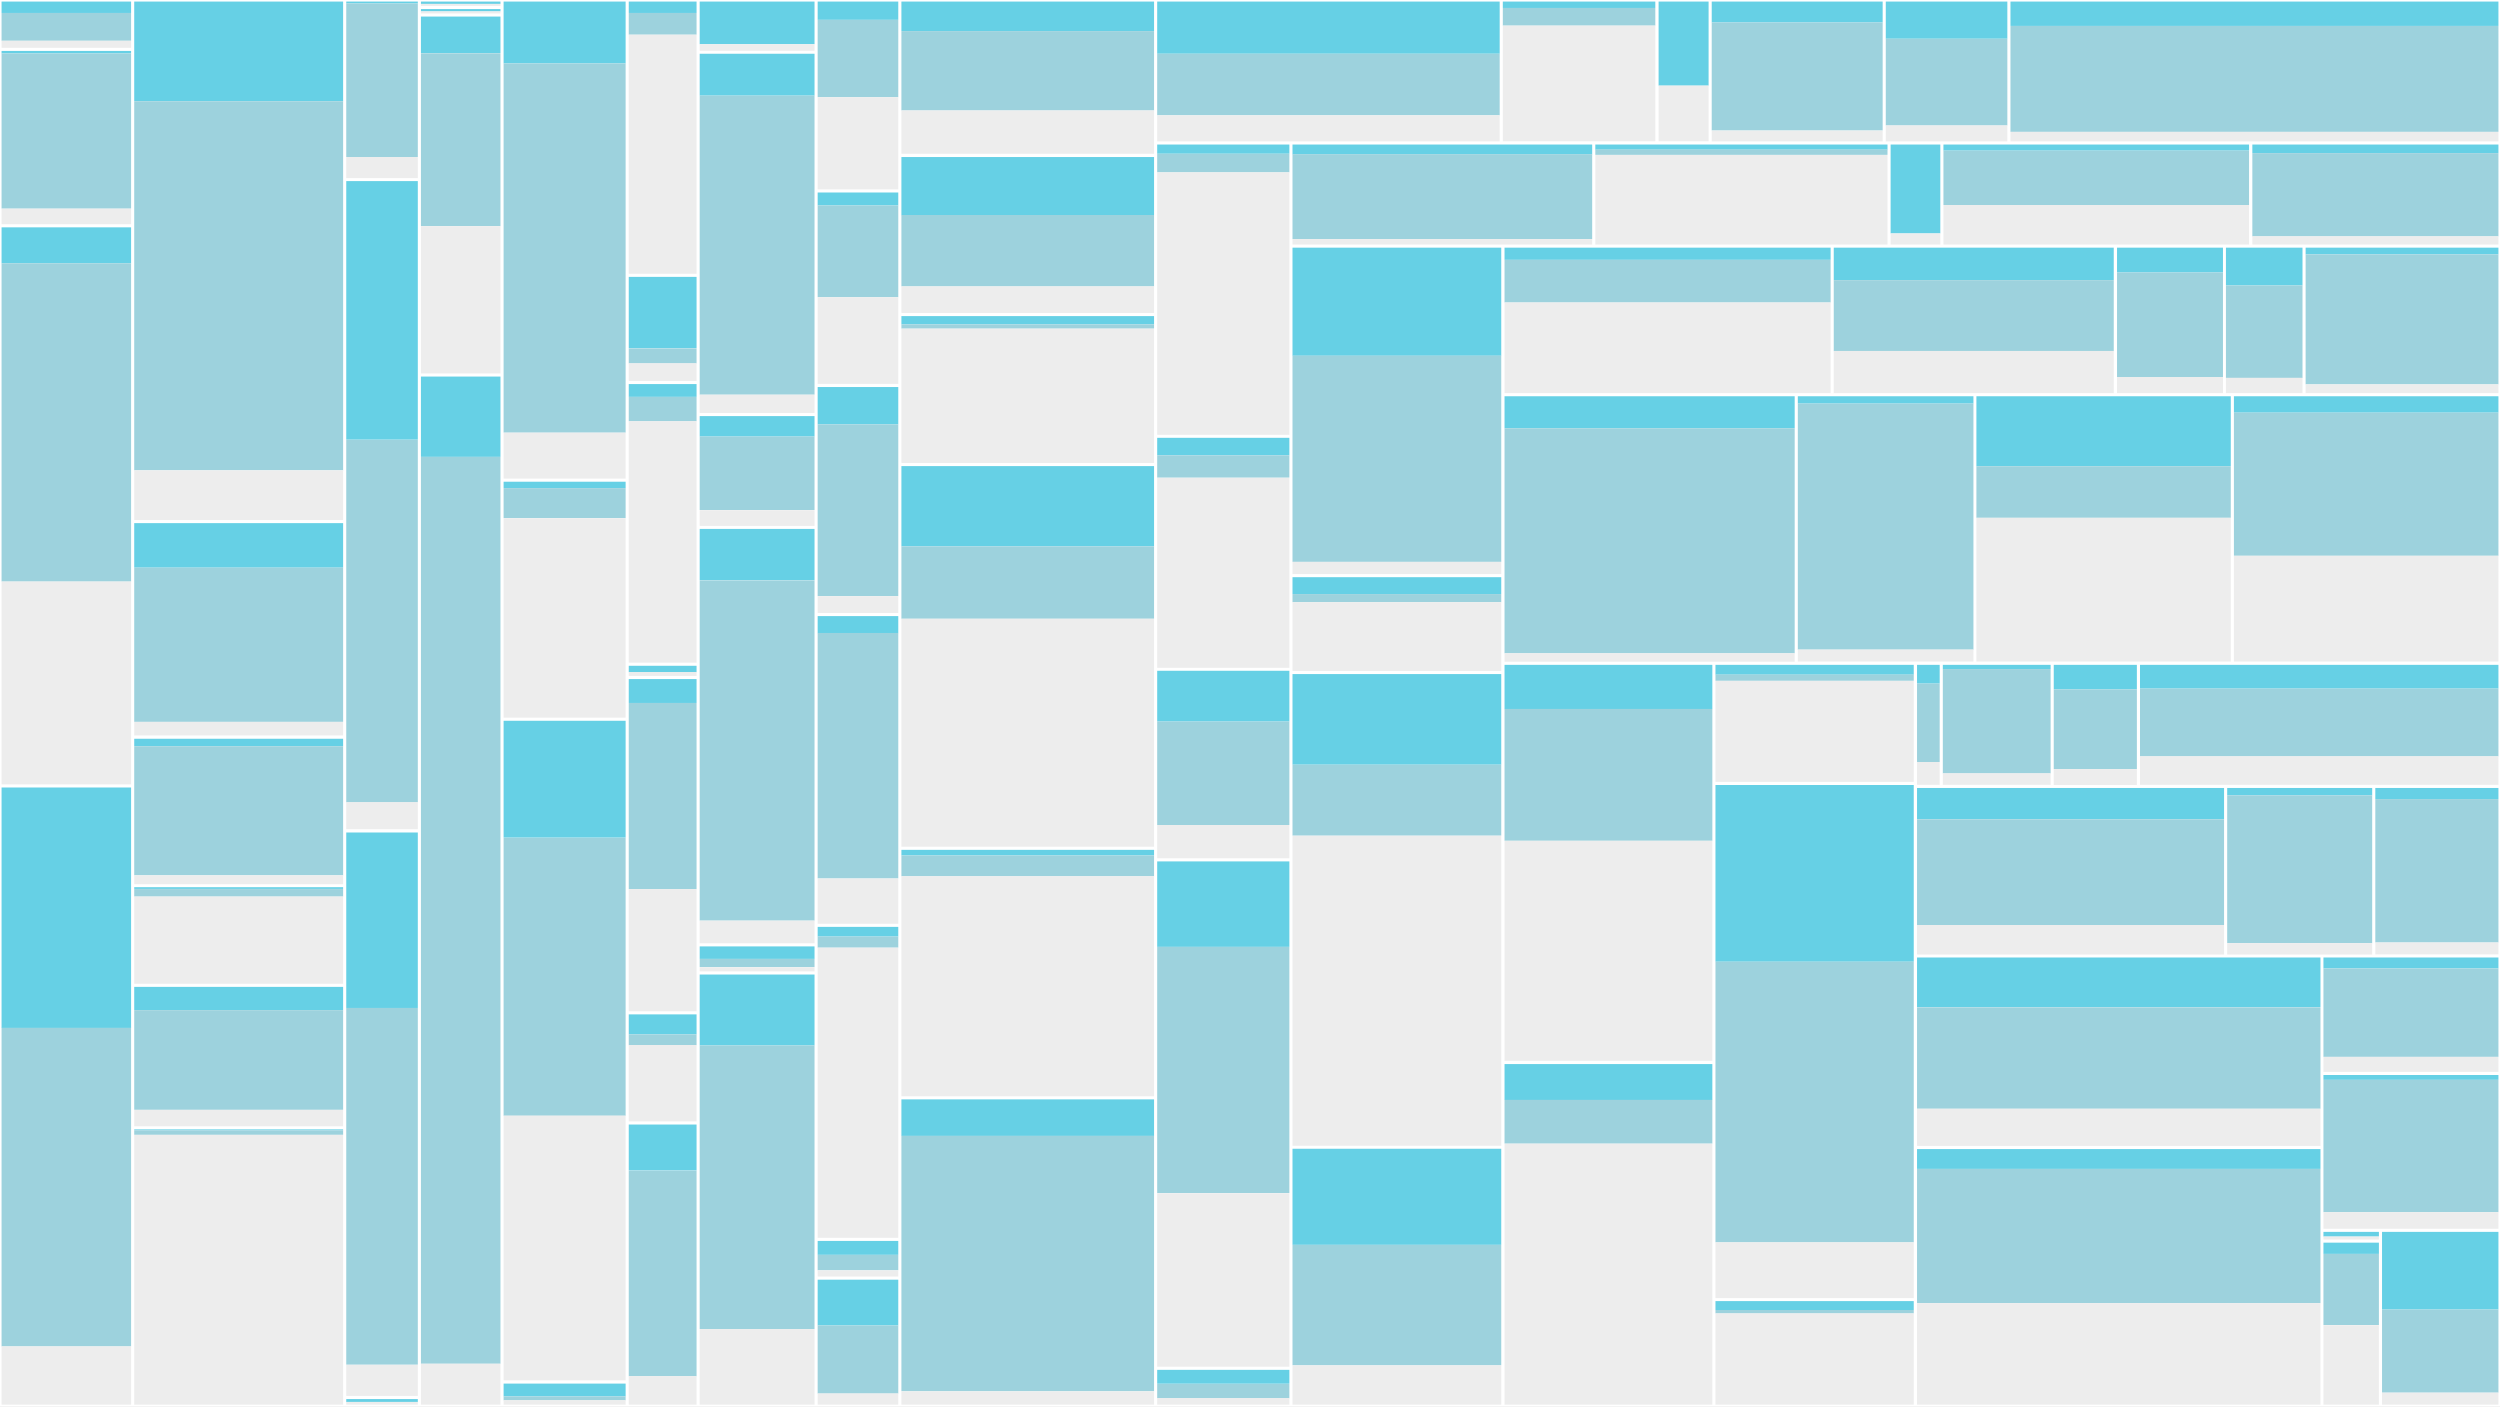
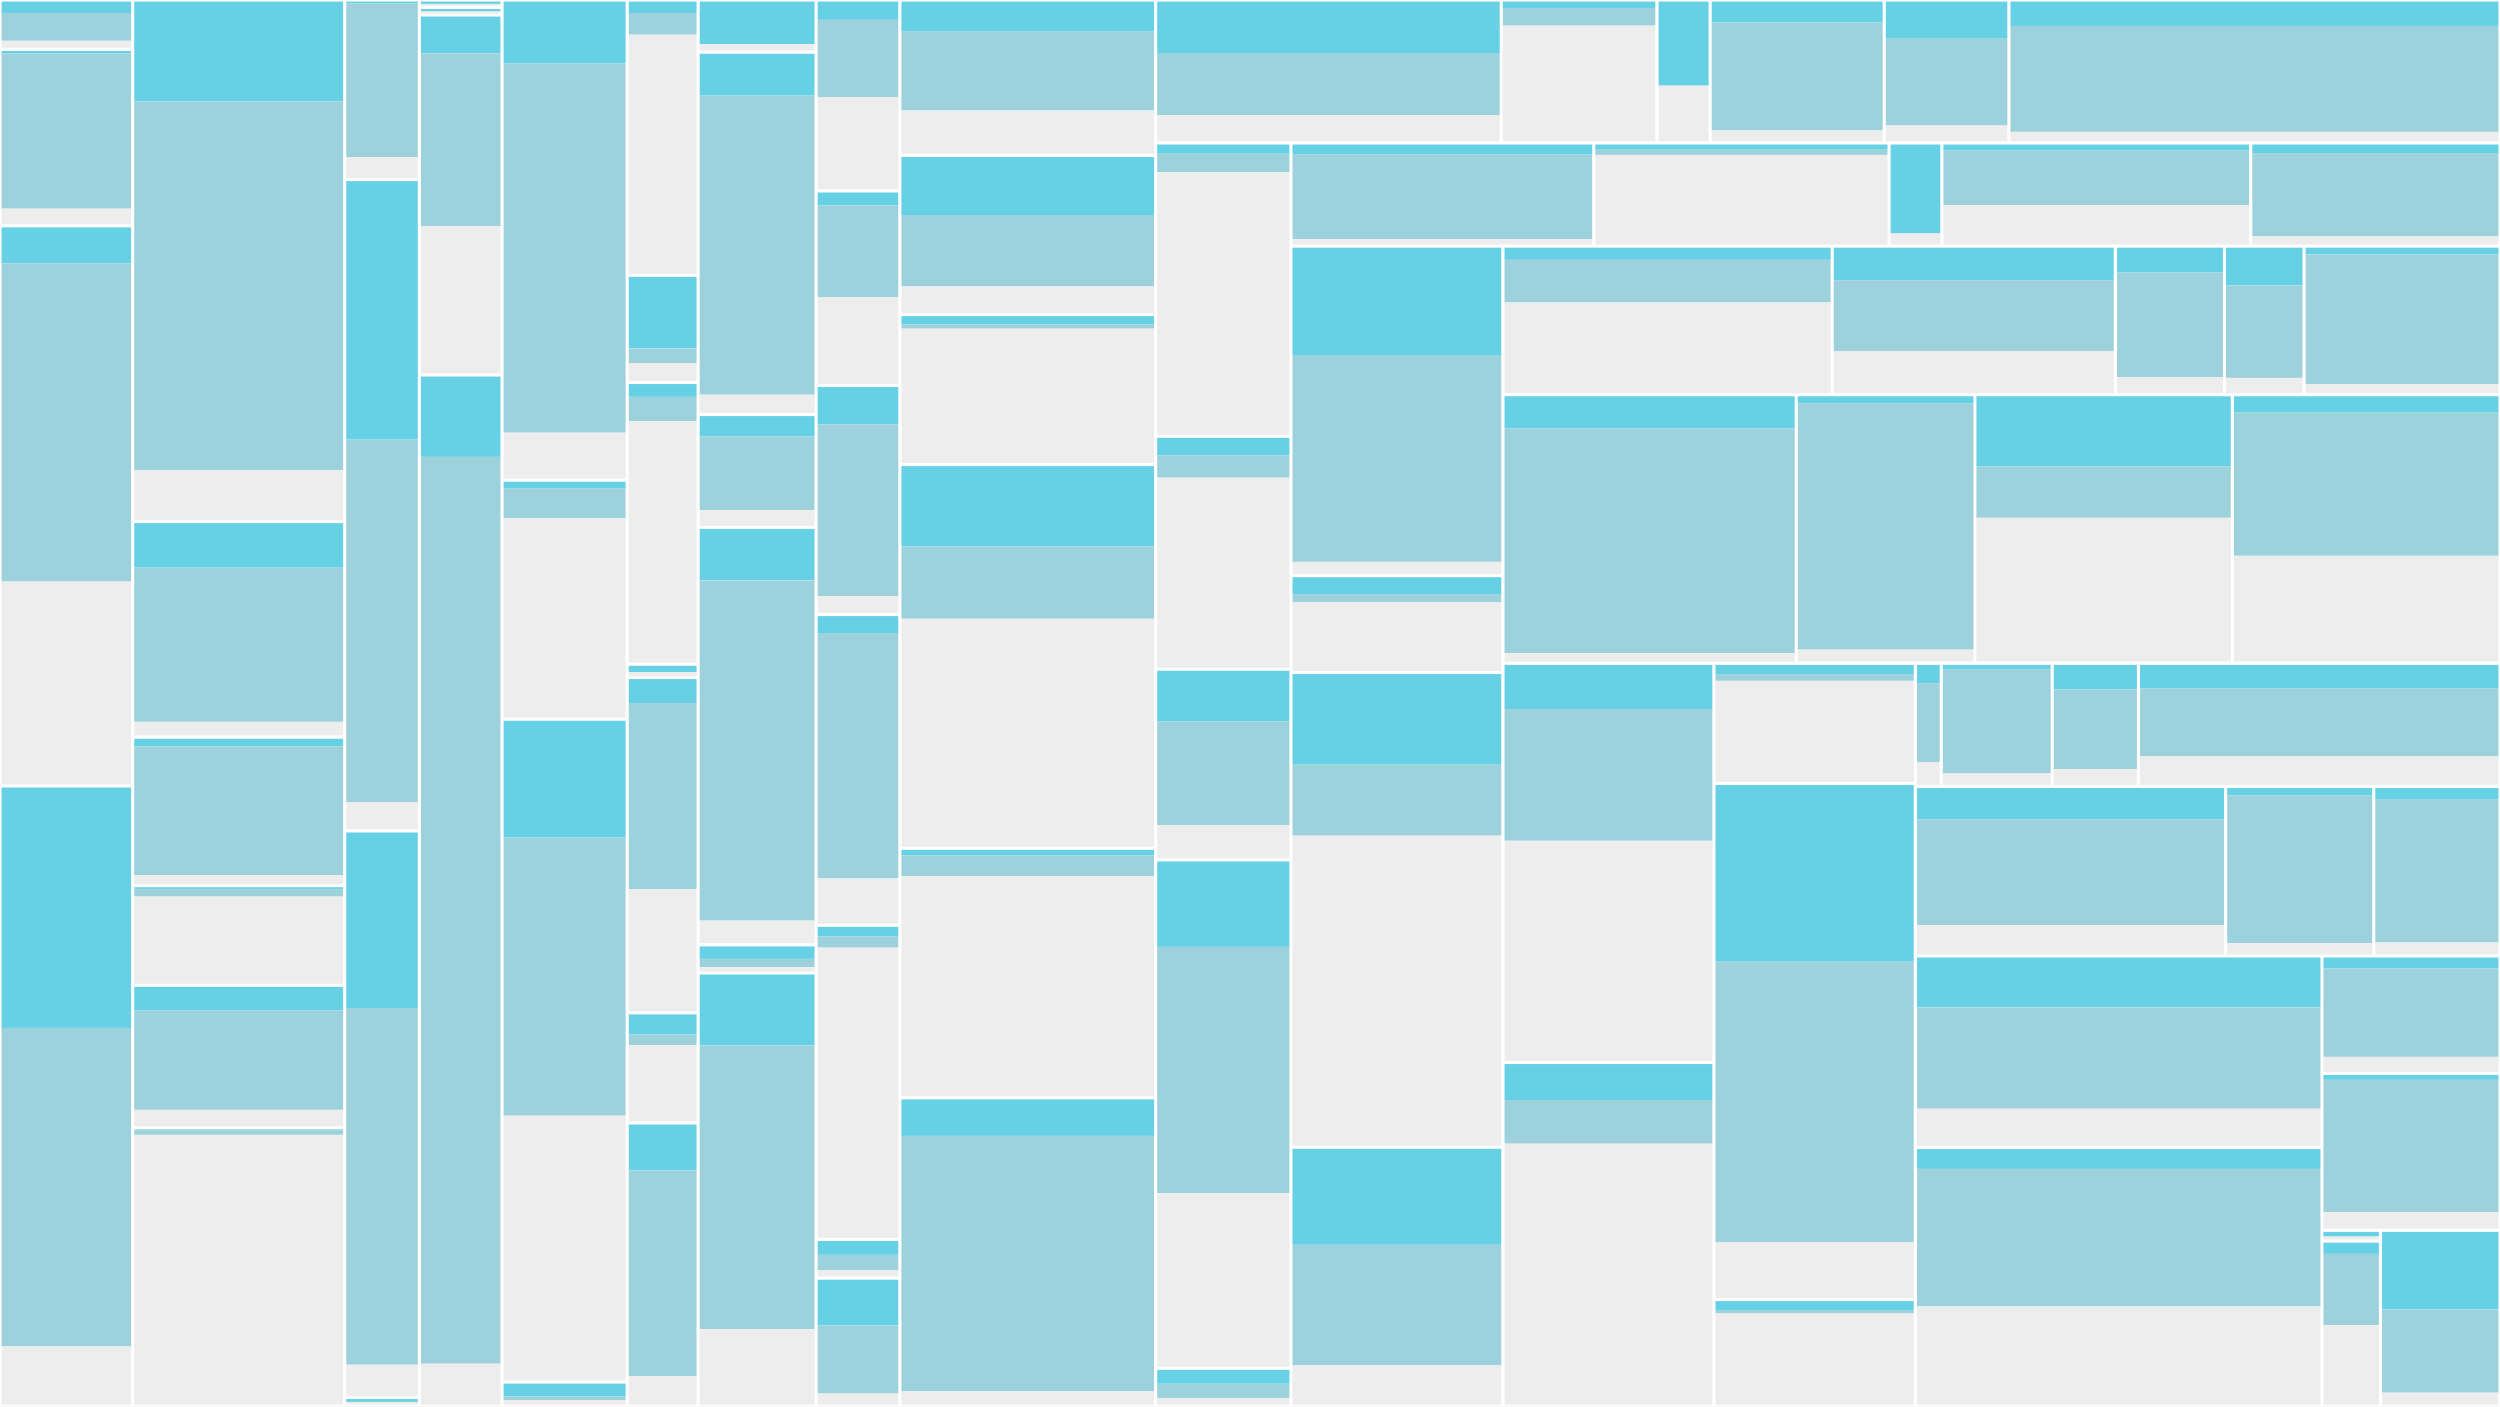
<svg xmlns="http://www.w3.org/2000/svg" viewBox="0 0 1600 900" width="1600" height="900" role="img" aria-label="Decoded overlay code coverage box tree, cyan band">
  <rect x="0" y="0" width="1600" height="900" fill="#ffffff" />
  <rect x="1" y="1" width="82.9" height="7.3" style="fill:hsl(190, 71%, 65%);fill:oklch(0.645 0.128 200)" />
  <rect x="1" y="8.3" width="82.9" height="17.8" style="fill:hsl(190, 48%, 74%);fill:oklch(0.740 0.085 200)" />
  <rect x="1" y="26.1" width="82.9" height="4.5" style="fill:hsl(190, 0%, 93%);fill:oklch(0.930 0.000 200)" />
  <rect x="1" y="32.6" width="82.9" height="1.6" style="fill:hsl(190, 71%, 65%);fill:oklch(0.645 0.128 200)" />
  <rect x="1" y="34.2" width="82.9" height="99.3" style="fill:hsl(190, 48%, 74%);fill:oklch(0.740 0.085 200)" />
  <rect x="1" y="133.6" width="82.9" height="9.9" style="fill:hsl(190, 0%, 93%);fill:oklch(0.930 0.000 200)" />
  <rect x="1" y="145.5" width="82.9" height="23" style="fill:hsl(190, 71%, 65%);fill:oklch(0.645 0.128 200)" />
  <rect x="1" y="168.5" width="82.9" height="203.7" style="fill:hsl(190, 48%, 74%);fill:oklch(0.740 0.085 200)" />
  <rect x="1" y="372.2" width="82.9" height="129.8" style="fill:hsl(190, 0%, 93%);fill:oklch(0.930 0.000 200)" />
  <rect x="1" y="504" width="82.9" height="153.9" style="fill:hsl(190, 71%, 65%);fill:oklch(0.645 0.128 200)" />
  <rect x="1" y="657.8" width="82.9" height="203.9" style="fill:hsl(190, 48%, 74%);fill:oklch(0.740 0.085 200)" />
  <rect x="1" y="861.7" width="82.9" height="37.3" style="fill:hsl(190, 0%, 93%);fill:oklch(0.930 0.000 200)" />
  <rect x="85.9" y="1" width="133.7" height="63.8" style="fill:hsl(190, 71%, 65%);fill:oklch(0.645 0.128 200)" />
  <rect x="85.9" y="64.8" width="133.7" height="236.2" style="fill:hsl(190, 48%, 74%);fill:oklch(0.740 0.085 200)" />
  <rect x="85.9" y="301" width="133.7" height="31.8" style="fill:hsl(190, 0%, 93%);fill:oklch(0.930 0.000 200)" />
  <rect x="85.9" y="334.8" width="133.7" height="28.5" style="fill:hsl(190, 71%, 65%);fill:oklch(0.645 0.128 200)" />
  <rect x="85.9" y="363.3" width="133.7" height="98.7" style="fill:hsl(190, 48%, 74%);fill:oklch(0.740 0.085 200)" />
  <rect x="85.9" y="462" width="133.7" height="8.7" style="fill:hsl(190, 0%, 93%);fill:oklch(0.930 0.000 200)" />
  <rect x="85.9" y="472.8" width="133.7" height="4.8" style="fill:hsl(190, 71%, 65%);fill:oklch(0.645 0.128 200)" />
  <rect x="85.9" y="477.6" width="133.7" height="82.6" style="fill:hsl(190, 48%, 74%);fill:oklch(0.740 0.085 200)" />
  <rect x="85.9" y="560.2" width="133.7" height="5.7" style="fill:hsl(190, 0%, 93%);fill:oklch(0.930 0.000 200)" />
  <rect x="85.9" y="567.8" width="133.7" height="1.1" style="fill:hsl(190, 71%, 65%);fill:oklch(0.645 0.128 200)" />
  <rect x="85.9" y="569" width="133.7" height="4.8" style="fill:hsl(190, 48%, 74%);fill:oklch(0.740 0.085 200)" />
  <rect x="85.9" y="573.8" width="133.7" height="55.8" style="fill:hsl(190, 0%, 93%);fill:oklch(0.930 0.000 200)" />
  <rect x="85.9" y="631.6" width="133.7" height="14.9" style="fill:hsl(190, 71%, 65%);fill:oklch(0.645 0.128 200)" />
  <rect x="85.9" y="646.5" width="133.7" height="63.8" style="fill:hsl(190, 48%, 74%);fill:oklch(0.740 0.085 200)" />
  <rect x="85.9" y="710.3" width="133.7" height="10.5" style="fill:hsl(190, 0%, 93%);fill:oklch(0.930 0.000 200)" />
  <rect x="85.9" y="722.8" width="133.7" height="0.6" style="fill:hsl(190, 71%, 65%);fill:oklch(0.645 0.128 200)" />
  <rect x="85.9" y="723.4" width="133.7" height="2.9" style="fill:hsl(190, 48%, 74%);fill:oklch(0.740 0.085 200)" />
  <rect x="85.9" y="726.3" width="133.7" height="172.7" style="fill:hsl(190, 0%, 93%);fill:oklch(0.930 0.000 200)" />
  <rect x="221.6" y="1" width="45.8" height="1.2" style="fill:hsl(190, 71%, 65%);fill:oklch(0.645 0.128 200)" />
  <rect x="221.6" y="2.2" width="45.8" height="98.3" style="fill:hsl(190, 48%, 74%);fill:oklch(0.740 0.085 200)" />
  <rect x="221.6" y="100.5" width="45.8" height="13.5" style="fill:hsl(190, 0%, 93%);fill:oklch(0.930 0.000 200)" />
  <rect x="221.6" y="115.9" width="45.8" height="165.5" style="fill:hsl(190, 71%, 65%);fill:oklch(0.645 0.128 200)" />
  <rect x="221.6" y="281.5" width="45.8" height="232" style="fill:hsl(190, 48%, 74%);fill:oklch(0.740 0.085 200)" />
  <rect x="221.6" y="513.4" width="45.8" height="17.3" style="fill:hsl(190, 0%, 93%);fill:oklch(0.930 0.000 200)" />
  <rect x="221.6" y="532.8" width="45.8" height="112.3" style="fill:hsl(190, 71%, 65%);fill:oklch(0.645 0.128 200)" />
  <rect x="221.6" y="645.1" width="45.8" height="228.3" style="fill:hsl(190, 48%, 74%);fill:oklch(0.740 0.085 200)" />
  <rect x="221.6" y="873.5" width="45.8" height="19.9" style="fill:hsl(190, 0%, 93%);fill:oklch(0.930 0.000 200)" />
  <rect x="221.6" y="895.4" width="45.8" height="1.9" style="fill:hsl(190, 71%, 65%);fill:oklch(0.645 0.128 200)" />
  <rect x="221.6" y="897.2" width="45.8" height="1.8" style="fill:hsl(190, 0%, 93%);fill:oklch(0.930 0.000 200)" />
  <rect x="269.4" y="1" width="50.9" height="1.5" style="fill:hsl(190, 71%, 65%);fill:oklch(0.645 0.128 200)" />
  <rect x="269.4" y="2.5" width="50.9" height="1.3" style="fill:hsl(190, 0%, 93%);fill:oklch(0.930 0.000 200)" />
  <rect x="269.4" y="5.8" width="50.9" height="1.5" style="fill:hsl(190, 71%, 65%);fill:oklch(0.645 0.128 200)" />
  <rect x="269.4" y="7.3" width="50.9" height="1.3" style="fill:hsl(190, 0%, 93%);fill:oklch(0.930 0.000 200)" />
  <rect x="269.4" y="10.6" width="50.9" height="23.4" style="fill:hsl(190, 71%, 65%);fill:oklch(0.645 0.128 200)" />
  <rect x="269.4" y="34.1" width="50.9" height="110.6" style="fill:hsl(190, 48%, 74%);fill:oklch(0.740 0.085 200)" />
  <rect x="269.4" y="144.7" width="50.9" height="94.3" style="fill:hsl(190, 0%, 93%);fill:oklch(0.930 0.000 200)" />
  <rect x="269.4" y="241" width="50.9" height="51.4" style="fill:hsl(190, 71%, 65%);fill:oklch(0.645 0.128 200)" />
  <rect x="269.4" y="292.4" width="50.9" height="580.4" style="fill:hsl(190, 48%, 74%);fill:oklch(0.740 0.085 200)" />
  <rect x="269.4" y="872.8" width="50.9" height="26.2" style="fill:hsl(190, 0%, 93%);fill:oklch(0.930 0.000 200)" />
  <rect x="322.3" y="1" width="78.1" height="39.6" style="fill:hsl(190, 71%, 65%);fill:oklch(0.645 0.128 200)" />
  <rect x="322.3" y="40.6" width="78.1" height="236.3" style="fill:hsl(190, 48%, 74%);fill:oklch(0.740 0.085 200)" />
  <rect x="322.3" y="276.9" width="78.1" height="29.4" style="fill:hsl(190, 0%, 93%);fill:oklch(0.930 0.000 200)" />
  <rect x="322.3" y="308.3" width="78.1" height="4.1" style="fill:hsl(190, 71%, 65%);fill:oklch(0.645 0.128 200)" />
  <rect x="322.3" y="312.4" width="78.1" height="19.2" style="fill:hsl(190, 48%, 74%);fill:oklch(0.740 0.085 200)" />
  <rect x="322.3" y="331.7" width="78.1" height="127.6" style="fill:hsl(190, 0%, 93%);fill:oklch(0.930 0.000 200)" />
  <rect x="322.3" y="461.3" width="78.1" height="74.8" style="fill:hsl(190, 71%, 65%);fill:oklch(0.645 0.128 200)" />
  <rect x="322.3" y="536.2" width="78.1" height="177.9" style="fill:hsl(190, 48%, 74%);fill:oklch(0.740 0.085 200)" />
  <rect x="322.3" y="714" width="78.1" height="169.4" style="fill:hsl(190, 0%, 93%);fill:oklch(0.930 0.000 200)" />
  <rect x="322.3" y="885.5" width="78.1" height="8.2" style="fill:hsl(190, 71%, 65%);fill:oklch(0.645 0.128 200)" />
  <rect x="322.3" y="893.7" width="78.1" height="2.5" style="fill:hsl(190, 48%, 74%);fill:oklch(0.740 0.085 200)" />
  <rect x="322.3" y="896.1" width="78.1" height="2.9" style="fill:hsl(190, 0%, 93%);fill:oklch(0.930 0.000 200)" />
  <rect x="402.4" y="1" width="43.4" height="7.3" style="fill:hsl(190, 71%, 65%);fill:oklch(0.645 0.128 200)" />
  <rect x="402.4" y="8.3" width="43.4" height="13.9" style="fill:hsl(190, 48%, 74%);fill:oklch(0.740 0.085 200)" />
  <rect x="402.4" y="22.2" width="43.4" height="153" style="fill:hsl(190, 0%, 93%);fill:oklch(0.930 0.000 200)" />
  <rect x="402.4" y="177.2" width="43.4" height="45.7" style="fill:hsl(190, 71%, 65%);fill:oklch(0.645 0.128 200)" />
  <rect x="402.4" y="223" width="43.4" height="9.6" style="fill:hsl(190, 48%, 74%);fill:oklch(0.740 0.085 200)" />
  <rect x="402.4" y="232.5" width="43.4" height="11.3" style="fill:hsl(190, 0%, 93%);fill:oklch(0.930 0.000 200)" />
  <rect x="402.4" y="245.8" width="43.4" height="8.2" style="fill:hsl(190, 71%, 65%);fill:oklch(0.645 0.128 200)" />
  <rect x="402.4" y="254" width="43.4" height="15.6" style="fill:hsl(190, 48%, 74%);fill:oklch(0.740 0.085 200)" />
  <rect x="402.4" y="269.6" width="43.4" height="154.5" style="fill:hsl(190, 0%, 93%);fill:oklch(0.930 0.000 200)" />
  <rect x="402.4" y="426.1" width="43.4" height="4.1" style="fill:hsl(190, 71%, 65%);fill:oklch(0.645 0.128 200)" />
  <rect x="402.4" y="430.1" width="43.4" height="2.5" style="fill:hsl(190, 0%, 93%);fill:oklch(0.930 0.000 200)" />
  <rect x="402.4" y="434.6" width="43.4" height="15.3" style="fill:hsl(190, 71%, 65%);fill:oklch(0.645 0.128 200)" />
  <rect x="402.4" y="449.9" width="43.4" height="119.1" style="fill:hsl(190, 48%, 74%);fill:oklch(0.740 0.085 200)" />
  <rect x="402.4" y="569" width="43.4" height="78.2" style="fill:hsl(190, 0%, 93%);fill:oklch(0.930 0.000 200)" />
  <rect x="402.4" y="649.2" width="43.4" height="12.8" style="fill:hsl(190, 71%, 65%);fill:oklch(0.645 0.128 200)" />
  <rect x="402.4" y="662" width="43.4" height="6.9" style="fill:hsl(190, 48%, 74%);fill:oklch(0.740 0.085 200)" />
  <rect x="402.4" y="668.8" width="43.4" height="48.9" style="fill:hsl(190, 0%, 93%);fill:oklch(0.930 0.000 200)" />
  <rect x="402.4" y="719.7" width="43.4" height="29.4" style="fill:hsl(190, 71%, 65%);fill:oklch(0.645 0.128 200)" />
  <rect x="402.4" y="749.2" width="43.4" height="131.6" style="fill:hsl(190, 48%, 74%);fill:oklch(0.740 0.085 200)" />
  <rect x="402.4" y="880.7" width="43.4" height="18.3" style="fill:hsl(190, 0%, 93%);fill:oklch(0.930 0.000 200)" />
  <rect x="447.8" y="1" width="73.5" height="27.3" style="fill:hsl(190, 71%, 65%);fill:oklch(0.645 0.128 200)" />
  <rect x="447.8" y="28.3" width="73.5" height="4.2" style="fill:hsl(190, 0%, 93%);fill:oklch(0.930 0.000 200)" />
  <rect x="447.8" y="34.4" width="73.5" height="26.8" style="fill:hsl(190, 71%, 65%);fill:oklch(0.645 0.128 200)" />
  <rect x="447.8" y="61.2" width="73.5" height="191.4" style="fill:hsl(190, 48%, 74%);fill:oklch(0.740 0.085 200)" />
  <rect x="447.8" y="252.6" width="73.5" height="11.7" style="fill:hsl(190, 0%, 93%);fill:oklch(0.930 0.000 200)" />
  <rect x="447.8" y="266.3" width="73.5" height="13.1" style="fill:hsl(190, 71%, 65%);fill:oklch(0.645 0.128 200)" />
  <rect x="447.8" y="279.4" width="73.5" height="47" style="fill:hsl(190, 48%, 74%);fill:oklch(0.740 0.085 200)" />
  <rect x="447.8" y="326.5" width="73.5" height="10.1" style="fill:hsl(190, 0%, 93%);fill:oklch(0.930 0.000 200)" />
  <rect x="447.8" y="338.5" width="73.5" height="32.9" style="fill:hsl(190, 71%, 65%);fill:oklch(0.645 0.128 200)" />
  <rect x="447.8" y="371.5" width="73.5" height="217.7" style="fill:hsl(190, 48%, 74%);fill:oklch(0.740 0.085 200)" />
  <rect x="447.8" y="589.2" width="73.5" height="14.5" style="fill:hsl(190, 0%, 93%);fill:oklch(0.930 0.000 200)" />
  <rect x="447.8" y="605.7" width="73.5" height="8" style="fill:hsl(190, 71%, 65%);fill:oklch(0.645 0.128 200)" />
  <rect x="447.8" y="613.7" width="73.5" height="5.2" style="fill:hsl(190, 48%, 74%);fill:oklch(0.740 0.085 200)" />
  <rect x="447.8" y="619" width="73.5" height="2.7" style="fill:hsl(190, 0%, 93%);fill:oklch(0.930 0.000 200)" />
  <rect x="447.8" y="623.7" width="73.5" height="45.4" style="fill:hsl(190, 71%, 65%);fill:oklch(0.645 0.128 200)" />
  <rect x="447.8" y="669.1" width="73.5" height="181.5" style="fill:hsl(190, 48%, 74%);fill:oklch(0.740 0.085 200)" />
  <rect x="447.8" y="850.6" width="73.5" height="48.4" style="fill:hsl(190, 0%, 93%);fill:oklch(0.930 0.000 200)" />
  <rect x="523.3" y="1" width="51.6" height="11.7" style="fill:hsl(190, 71%, 65%);fill:oklch(0.645 0.128 200)" />
  <rect x="523.3" y="12.7" width="51.6" height="49.5" style="fill:hsl(190, 48%, 74%);fill:oklch(0.740 0.085 200)" />
  <rect x="523.3" y="62.2" width="51.6" height="59" style="fill:hsl(190, 0%, 93%);fill:oklch(0.930 0.000 200)" />
  <rect x="523.3" y="123.2" width="51.6" height="8.3" style="fill:hsl(190, 71%, 65%);fill:oklch(0.645 0.128 200)" />
  <rect x="523.3" y="131.5" width="51.6" height="58.7" style="fill:hsl(190, 48%, 74%);fill:oklch(0.740 0.085 200)" />
  <rect x="523.3" y="190.2" width="51.6" height="55.5" style="fill:hsl(190, 0%, 93%);fill:oklch(0.930 0.000 200)" />
  <rect x="523.3" y="247.7" width="51.6" height="23.9" style="fill:hsl(190, 71%, 65%);fill:oklch(0.645 0.128 200)" />
  <rect x="523.3" y="271.6" width="51.6" height="109.9" style="fill:hsl(190, 48%, 74%);fill:oklch(0.740 0.085 200)" />
  <rect x="523.3" y="381.5" width="51.6" height="10.8" style="fill:hsl(190, 0%, 93%);fill:oklch(0.930 0.000 200)" />
  <rect x="523.3" y="394.3" width="51.6" height="10.9" style="fill:hsl(190, 71%, 65%);fill:oklch(0.645 0.128 200)" />
  <rect x="523.3" y="405.1" width="51.6" height="157.1" style="fill:hsl(190, 48%, 74%);fill:oklch(0.740 0.085 200)" />
  <rect x="523.3" y="562.3" width="51.6" height="28.9" style="fill:hsl(190, 0%, 93%);fill:oklch(0.930 0.000 200)" />
  <rect x="523.3" y="593.2" width="51.6" height="6.2" style="fill:hsl(190, 71%, 65%);fill:oklch(0.645 0.128 200)" />
  <rect x="523.3" y="599.4" width="51.6" height="7.1" style="fill:hsl(190, 48%, 74%);fill:oklch(0.740 0.085 200)" />
  <rect x="523.3" y="606.5" width="51.6" height="185.7" style="fill:hsl(190, 0%, 93%);fill:oklch(0.930 0.000 200)" />
  <rect x="523.3" y="794.2" width="51.6" height="8.9" style="fill:hsl(190, 71%, 65%);fill:oklch(0.645 0.128 200)" />
  <rect x="523.3" y="803.1" width="51.6" height="9.9" style="fill:hsl(190, 48%, 74%);fill:oklch(0.740 0.085 200)" />
  <rect x="523.3" y="813" width="51.6" height="4" style="fill:hsl(190, 0%, 93%);fill:oklch(0.930 0.000 200)" />
  <rect x="523.3" y="819" width="51.6" height="29.3" style="fill:hsl(190, 71%, 65%);fill:oklch(0.645 0.128 200)" />
  <rect x="523.3" y="848.3" width="51.6" height="43.6" style="fill:hsl(190, 48%, 74%);fill:oklch(0.740 0.085 200)" />
  <rect x="523.3" y="891.8" width="51.6" height="7.2" style="fill:hsl(190, 0%, 93%);fill:oklch(0.930 0.000 200)" />
  <rect x="576.9" y="1" width="161.7" height="18.9" style="fill:hsl(190, 71%, 65%);fill:oklch(0.645 0.128 200)" />
  <rect x="576.9" y="19.9" width="161.7" height="50.8" style="fill:hsl(190, 48%, 74%);fill:oklch(0.740 0.085 200)" />
  <rect x="576.9" y="70.7" width="161.7" height="27.7" style="fill:hsl(190, 0%, 93%);fill:oklch(0.930 0.000 200)" />
  <rect x="576.9" y="100.5" width="161.7" height="37.2" style="fill:hsl(190, 71%, 65%);fill:oklch(0.645 0.128 200)" />
  <rect x="576.9" y="137.6" width="161.7" height="45.7" style="fill:hsl(190, 48%, 74%);fill:oklch(0.740 0.085 200)" />
  <rect x="576.9" y="183.3" width="161.7" height="17" style="fill:hsl(190, 0%, 93%);fill:oklch(0.930 0.000 200)" />
  <rect x="576.9" y="202.3" width="161.7" height="5.3" style="fill:hsl(190, 71%, 65%);fill:oklch(0.645 0.128 200)" />
  <rect x="576.9" y="207.6" width="161.7" height="2.7" style="fill:hsl(190, 48%, 74%);fill:oklch(0.740 0.085 200)" />
  <rect x="576.9" y="210.4" width="161.7" height="85.9" style="fill:hsl(190, 0%, 93%);fill:oklch(0.930 0.000 200)" />
  <rect x="576.9" y="298.3" width="161.7" height="51.4" style="fill:hsl(190, 71%, 65%);fill:oklch(0.645 0.128 200)" />
  <rect x="576.9" y="349.7" width="161.7" height="46.3" style="fill:hsl(190, 48%, 74%);fill:oklch(0.740 0.085 200)" />
  <rect x="576.9" y="396" width="161.7" height="145.9" style="fill:hsl(190, 0%, 93%);fill:oklch(0.930 0.000 200)" />
  <rect x="576.9" y="543.9" width="161.7" height="3.6" style="fill:hsl(190, 71%, 65%);fill:oklch(0.645 0.128 200)" />
  <rect x="576.9" y="547.5" width="161.7" height="13.3" style="fill:hsl(190, 48%, 74%);fill:oklch(0.740 0.085 200)" />
  <rect x="576.9" y="560.8" width="161.7" height="140.8" style="fill:hsl(190, 0%, 93%);fill:oklch(0.930 0.000 200)" />
  <rect x="576.9" y="703.6" width="161.7" height="23.4" style="fill:hsl(190, 71%, 65%);fill:oklch(0.645 0.128 200)" />
  <rect x="576.9" y="726.9" width="161.7" height="163.5" style="fill:hsl(190, 48%, 74%);fill:oklch(0.740 0.085 200)" />
  <rect x="576.9" y="890.5" width="161.7" height="8.5" style="fill:hsl(190, 0%, 93%);fill:oklch(0.930 0.000 200)" />
  <rect x="740.6" y="1" width="219.2" height="33.4" style="fill:hsl(190, 71%, 65%);fill:oklch(0.645 0.128 200)" />
  <rect x="740.6" y="34.4" width="219.2" height="39.4" style="fill:hsl(190, 48%, 74%);fill:oklch(0.740 0.085 200)" />
  <rect x="740.6" y="73.8" width="219.2" height="16.7" style="fill:hsl(190, 0%, 93%);fill:oklch(0.930 0.000 200)" />
  <rect x="961.8" y="1" width="97.6" height="4.1" style="fill:hsl(190, 71%, 65%);fill:oklch(0.645 0.128 200)" />
  <rect x="961.8" y="5.1" width="97.6" height="11.3" style="fill:hsl(190, 48%, 74%);fill:oklch(0.740 0.085 200)" />
  <rect x="961.8" y="16.4" width="97.6" height="74" style="fill:hsl(190, 0%, 93%);fill:oklch(0.930 0.000 200)" />
  <rect x="1061.5" y="1" width="32" height="53.8" style="fill:hsl(190, 71%, 65%);fill:oklch(0.645 0.128 200)" />
  <rect x="1061.5" y="54.8" width="32" height="35.6" style="fill:hsl(190, 0%, 93%);fill:oklch(0.930 0.000 200)" />
  <rect x="1095.5" y="1" width="109.4" height="13.4" style="fill:hsl(190, 71%, 65%);fill:oklch(0.645 0.128 200)" />
  <rect x="1095.5" y="14.4" width="109.4" height="69.1" style="fill:hsl(190, 48%, 74%);fill:oklch(0.740 0.085 200)" />
  <rect x="1095.5" y="83.6" width="109.4" height="6.9" style="fill:hsl(190, 0%, 93%);fill:oklch(0.930 0.000 200)" />
  <rect x="1206.9" y="1" width="77.8" height="23.8" style="fill:hsl(190, 71%, 65%);fill:oklch(0.645 0.128 200)" />
  <rect x="1206.9" y="24.8" width="77.8" height="55.5" style="fill:hsl(190, 48%, 74%);fill:oklch(0.740 0.085 200)" />
  <rect x="1206.9" y="80.3" width="77.8" height="10.2" style="fill:hsl(190, 0%, 93%);fill:oklch(0.930 0.000 200)" />
  <rect x="1286.7" y="1" width="312.3" height="15.6" style="fill:hsl(190, 71%, 65%);fill:oklch(0.645 0.128 200)" />
  <rect x="1286.7" y="16.6" width="312.3" height="67.8" style="fill:hsl(190, 48%, 74%);fill:oklch(0.740 0.085 200)" />
  <rect x="1286.7" y="84.4" width="312.3" height="6.1" style="fill:hsl(190, 0%, 93%);fill:oklch(0.930 0.000 200)" />
  <rect x="740.6" y="92.5" width="84.6" height="5.9" style="fill:hsl(190, 71%, 65%);fill:oklch(0.645 0.128 200)" />
  <rect x="740.6" y="98.4" width="84.6" height="11.9" style="fill:hsl(190, 48%, 74%);fill:oklch(0.740 0.085 200)" />
  <rect x="740.6" y="110.3" width="84.6" height="168" style="fill:hsl(190, 0%, 93%);fill:oklch(0.930 0.000 200)" />
  <rect x="740.6" y="280.2" width="84.6" height="11.2" style="fill:hsl(190, 71%, 65%);fill:oklch(0.645 0.128 200)" />
  <rect x="740.6" y="291.4" width="84.6" height="14.3" style="fill:hsl(190, 48%, 74%);fill:oklch(0.740 0.085 200)" />
  <rect x="740.6" y="305.8" width="84.6" height="121.6" style="fill:hsl(190, 0%, 93%);fill:oklch(0.930 0.000 200)" />
  <rect x="740.6" y="429.3" width="84.6" height="32.5" style="fill:hsl(190, 71%, 65%);fill:oklch(0.645 0.128 200)" />
  <rect x="740.6" y="461.8" width="84.6" height="66.2" style="fill:hsl(190, 48%, 74%);fill:oklch(0.740 0.085 200)" />
  <rect x="740.6" y="528" width="84.6" height="21.3" style="fill:hsl(190, 0%, 93%);fill:oklch(0.930 0.000 200)" />
  <rect x="740.6" y="551.3" width="84.6" height="54.7" style="fill:hsl(190, 71%, 65%);fill:oklch(0.645 0.128 200)" />
  <rect x="740.6" y="606" width="84.6" height="157.6" style="fill:hsl(190, 48%, 74%);fill:oklch(0.740 0.085 200)" />
  <rect x="740.6" y="763.7" width="84.6" height="111" style="fill:hsl(190, 0%, 93%);fill:oklch(0.930 0.000 200)" />
  <rect x="740.6" y="876.7" width="84.6" height="8.9" style="fill:hsl(190, 71%, 65%);fill:oklch(0.645 0.128 200)" />
  <rect x="740.6" y="885.7" width="84.6" height="9.2" style="fill:hsl(190, 48%, 74%);fill:oklch(0.740 0.085 200)" />
  <rect x="740.6" y="894.8" width="84.6" height="4.2" style="fill:hsl(190, 0%, 93%);fill:oklch(0.930 0.000 200)" />
  <rect x="827.2" y="92.5" width="191.8" height="6.3" style="fill:hsl(190, 71%, 65%);fill:oklch(0.645 0.128 200)" />
  <rect x="827.2" y="98.7" width="191.8" height="54.3" style="fill:hsl(190, 48%, 74%);fill:oklch(0.740 0.085 200)" />
  <rect x="827.2" y="153" width="191.8" height="3.5" style="fill:hsl(190, 0%, 93%);fill:oklch(0.930 0.000 200)" />
  <rect x="1021" y="92.5" width="187" height="3.3" style="fill:hsl(190, 71%, 65%);fill:oklch(0.645 0.128 200)" />
  <rect x="1021" y="95.7" width="187" height="3.4" style="fill:hsl(190, 48%, 74%);fill:oklch(0.740 0.085 200)" />
  <rect x="1021" y="99.2" width="187" height="57.3" style="fill:hsl(190, 0%, 93%);fill:oklch(0.930 0.000 200)" />
  <rect x="1210" y="92.5" width="31.8" height="56.9" style="fill:hsl(190, 71%, 65%);fill:oklch(0.645 0.128 200)" />
  <rect x="1210" y="149.4" width="31.8" height="7.1" style="fill:hsl(190, 0%, 93%);fill:oklch(0.930 0.000 200)" />
  <rect x="1243.8" y="92.5" width="195.6" height="3.9" style="fill:hsl(190, 71%, 65%);fill:oklch(0.645 0.128 200)" />
  <rect x="1243.8" y="96.4" width="195.6" height="34.8" style="fill:hsl(190, 48%, 74%);fill:oklch(0.740 0.085 200)" />
  <rect x="1243.8" y="131.2" width="195.6" height="25.3" style="fill:hsl(190, 0%, 93%);fill:oklch(0.930 0.000 200)" />
  <rect x="1441.5" y="92.5" width="157.5" height="5.5" style="fill:hsl(190, 71%, 65%);fill:oklch(0.645 0.128 200)" />
  <rect x="1441.5" y="98" width="157.5" height="53.3" style="fill:hsl(190, 48%, 74%);fill:oklch(0.740 0.085 200)" />
  <rect x="1441.5" y="151.2" width="157.5" height="5.3" style="fill:hsl(190, 0%, 93%);fill:oklch(0.930 0.000 200)" />
  <rect x="827.2" y="158.5" width="133.6" height="69.2" style="fill:hsl(190, 71%, 65%);fill:oklch(0.645 0.128 200)" />
  <rect x="827.2" y="227.6" width="133.6" height="132" style="fill:hsl(190, 48%, 74%);fill:oklch(0.740 0.085 200)" />
  <rect x="827.2" y="359.6" width="133.6" height="7.8" style="fill:hsl(190, 0%, 93%);fill:oklch(0.930 0.000 200)" />
  <rect x="827.2" y="369.4" width="133.6" height="10.8" style="fill:hsl(190, 71%, 65%);fill:oklch(0.645 0.128 200)" />
  <rect x="827.2" y="380.2" width="133.6" height="5.2" style="fill:hsl(190, 48%, 74%);fill:oklch(0.740 0.085 200)" />
  <rect x="827.2" y="385.4" width="133.6" height="44" style="fill:hsl(190, 0%, 93%);fill:oklch(0.930 0.000 200)" />
  <rect x="827.2" y="431.4" width="133.6" height="58" style="fill:hsl(190, 71%, 65%);fill:oklch(0.645 0.128 200)" />
  <rect x="827.2" y="489.4" width="133.6" height="45.4" style="fill:hsl(190, 48%, 74%);fill:oklch(0.740 0.085 200)" />
  <rect x="827.2" y="534.9" width="133.6" height="198.4" style="fill:hsl(190, 0%, 93%);fill:oklch(0.930 0.000 200)" />
  <rect x="827.2" y="735.2" width="133.6" height="61.5" style="fill:hsl(190, 71%, 65%);fill:oklch(0.645 0.128 200)" />
  <rect x="827.2" y="796.7" width="133.6" height="77.1" style="fill:hsl(190, 48%, 74%);fill:oklch(0.740 0.085 200)" />
  <rect x="827.2" y="873.9" width="133.6" height="25.1" style="fill:hsl(190, 0%, 93%);fill:oklch(0.930 0.000 200)" />
  <rect x="962.9" y="158.5" width="208.7" height="7.8" style="fill:hsl(190, 71%, 65%);fill:oklch(0.645 0.128 200)" />
  <rect x="962.9" y="166.3" width="208.7" height="27.3" style="fill:hsl(190, 48%, 74%);fill:oklch(0.740 0.085 200)" />
  <rect x="962.9" y="193.6" width="208.7" height="58" style="fill:hsl(190, 0%, 93%);fill:oklch(0.930 0.000 200)" />
  <rect x="1173.6" y="158.5" width="179.2" height="20.8" style="fill:hsl(190, 71%, 65%);fill:oklch(0.645 0.128 200)" />
  <rect x="1173.6" y="179.3" width="179.2" height="45.4" style="fill:hsl(190, 48%, 74%);fill:oklch(0.740 0.085 200)" />
  <rect x="1173.6" y="224.6" width="179.2" height="27" style="fill:hsl(190, 0%, 93%);fill:oklch(0.930 0.000 200)" />
  <rect x="1354.9" y="158.5" width="67.8" height="15.9" style="fill:hsl(190, 71%, 65%);fill:oklch(0.645 0.128 200)" />
  <rect x="1354.9" y="174.4" width="67.8" height="66.9" style="fill:hsl(190, 48%, 74%);fill:oklch(0.740 0.085 200)" />
  <rect x="1354.9" y="241.3" width="67.8" height="10.3" style="fill:hsl(190, 0%, 93%);fill:oklch(0.930 0.000 200)" />
  <rect x="1424.6" y="158.5" width="49" height="24.2" style="fill:hsl(190, 71%, 65%);fill:oklch(0.645 0.128 200)" />
  <rect x="1424.6" y="182.7" width="49" height="59.2" style="fill:hsl(190, 48%, 74%);fill:oklch(0.740 0.085 200)" />
  <rect x="1424.6" y="241.8" width="49" height="9.8" style="fill:hsl(190, 0%, 93%);fill:oklch(0.930 0.000 200)" />
  <rect x="1475.6" y="158.5" width="123.4" height="4.3" style="fill:hsl(190, 71%, 65%);fill:oklch(0.645 0.128 200)" />
  <rect x="1475.6" y="162.8" width="123.4" height="83.2" style="fill:hsl(190, 48%, 74%);fill:oklch(0.740 0.085 200)" />
  <rect x="1475.6" y="246" width="123.4" height="5.6" style="fill:hsl(190, 0%, 93%);fill:oklch(0.930 0.000 200)" />
  <rect x="962.9" y="253.6" width="185.7" height="20.5" style="fill:hsl(190, 71%, 65%);fill:oklch(0.645 0.128 200)" />
  <rect x="962.9" y="274.1" width="185.7" height="144" style="fill:hsl(190, 48%, 74%);fill:oklch(0.740 0.085 200)" />
  <rect x="962.9" y="418.1" width="185.7" height="5.4" style="fill:hsl(190, 0%, 93%);fill:oklch(0.930 0.000 200)" />
  <rect x="1150.6" y="253.6" width="112.4" height="4.7" style="fill:hsl(190, 71%, 65%);fill:oklch(0.645 0.128 200)" />
  <rect x="1150.6" y="258.3" width="112.4" height="157.5" style="fill:hsl(190, 48%, 74%);fill:oklch(0.740 0.085 200)" />
  <rect x="1150.6" y="415.7" width="112.4" height="7.7" style="fill:hsl(190, 0%, 93%);fill:oklch(0.930 0.000 200)" />
  <rect x="1264.9" y="253.6" width="162.8" height="44.8" style="fill:hsl(190, 71%, 65%);fill:oklch(0.645 0.128 200)" />
  <rect x="1264.9" y="298.4" width="162.8" height="33" style="fill:hsl(190, 48%, 74%);fill:oklch(0.740 0.085 200)" />
  <rect x="1264.9" y="331.4" width="162.8" height="92" style="fill:hsl(190, 0%, 93%);fill:oklch(0.930 0.000 200)" />
  <rect x="1429.7" y="253.6" width="169.3" height="10.5" style="fill:hsl(190, 71%, 65%);fill:oklch(0.645 0.128 200)" />
  <rect x="1429.7" y="264.1" width="169.3" height="91.6" style="fill:hsl(190, 48%, 74%);fill:oklch(0.740 0.085 200)" />
  <rect x="1429.7" y="355.7" width="169.3" height="67.7" style="fill:hsl(190, 0%, 93%);fill:oklch(0.930 0.000 200)" />
  <rect x="962.9" y="425.5" width="133" height="28.3" style="fill:hsl(190, 71%, 65%);fill:oklch(0.645 0.128 200)" />
  <rect x="962.9" y="453.7" width="133" height="84.4" style="fill:hsl(190, 48%, 74%);fill:oklch(0.740 0.085 200)" />
  <rect x="962.9" y="538.1" width="133" height="140.8" style="fill:hsl(190, 0%, 93%);fill:oklch(0.930 0.000 200)" />
  <rect x="962.9" y="681" width="133" height="23" style="fill:hsl(190, 71%, 65%);fill:oklch(0.645 0.128 200)" />
  <rect x="962.9" y="703.9" width="133" height="28" style="fill:hsl(190, 48%, 74%);fill:oklch(0.740 0.085 200)" />
  <rect x="962.9" y="732" width="133" height="167" style="fill:hsl(190, 0%, 93%);fill:oklch(0.930 0.000 200)" />
  <rect x="1097.9" y="425.5" width="126.9" height="6.3" style="fill:hsl(190, 71%, 65%);fill:oklch(0.645 0.128 200)" />
  <rect x="1097.9" y="431.7" width="126.9" height="4" style="fill:hsl(190, 48%, 74%);fill:oklch(0.740 0.085 200)" />
  <rect x="1097.9" y="435.8" width="126.9" height="64.6" style="fill:hsl(190, 0%, 93%);fill:oklch(0.930 0.000 200)" />
  <rect x="1097.9" y="502.4" width="126.9" height="113.1" style="fill:hsl(190, 71%, 65%);fill:oklch(0.645 0.128 200)" />
  <rect x="1097.9" y="615.5" width="126.9" height="179.6" style="fill:hsl(190, 48%, 74%);fill:oklch(0.740 0.085 200)" />
  <rect x="1097.9" y="795.1" width="126.9" height="35.7" style="fill:hsl(190, 0%, 93%);fill:oklch(0.930 0.000 200)" />
  <rect x="1097.9" y="832.7" width="126.9" height="5.7" style="fill:hsl(190, 71%, 65%);fill:oklch(0.645 0.128 200)" />
  <rect x="1097.9" y="838.4" width="126.9" height="2.2" style="fill:hsl(190, 48%, 74%);fill:oklch(0.740 0.085 200)" />
  <rect x="1097.9" y="840.6" width="126.9" height="58.4" style="fill:hsl(190, 0%, 93%);fill:oklch(0.930 0.000 200)" />
  <rect x="1226.9" y="425.5" width="14.5" height="12" style="fill:hsl(190, 71%, 65%);fill:oklch(0.645 0.128 200)" />
  <rect x="1226.9" y="437.5" width="14.5" height="50.2" style="fill:hsl(190, 48%, 74%);fill:oklch(0.740 0.085 200)" />
  <rect x="1226.9" y="487.7" width="14.5" height="14.6" style="fill:hsl(190, 0%, 93%);fill:oklch(0.930 0.000 200)" />
  <rect x="1243.4" y="425.5" width="69" height="2.7" style="fill:hsl(190, 71%, 65%);fill:oklch(0.645 0.128 200)" />
  <rect x="1243.4" y="428.2" width="69" height="66.8" style="fill:hsl(190, 48%, 74%);fill:oklch(0.740 0.085 200)" />
  <rect x="1243.4" y="494.9" width="69" height="7.4" style="fill:hsl(190, 0%, 93%);fill:oklch(0.930 0.000 200)" />
  <rect x="1314.4" y="425.5" width="53.2" height="15.7" style="fill:hsl(190, 71%, 65%);fill:oklch(0.645 0.128 200)" />
  <rect x="1314.4" y="441.2" width="53.2" height="51" style="fill:hsl(190, 48%, 74%);fill:oklch(0.740 0.085 200)" />
  <rect x="1314.4" y="492.2" width="53.2" height="10.2" style="fill:hsl(190, 0%, 93%);fill:oklch(0.930 0.000 200)" />
  <rect x="1369.6" y="425.5" width="229.4" height="15.2" style="fill:hsl(190, 71%, 65%);fill:oklch(0.645 0.128 200)" />
  <rect x="1369.6" y="440.7" width="229.4" height="43.4" style="fill:hsl(190, 48%, 74%);fill:oklch(0.740 0.085 200)" />
  <rect x="1369.6" y="484" width="229.4" height="18.3" style="fill:hsl(190, 0%, 93%);fill:oklch(0.930 0.000 200)" />
  <rect x="1226.9" y="504.3" width="196.5" height="19.9" style="fill:hsl(190, 71%, 65%);fill:oklch(0.645 0.128 200)" />
  <rect x="1226.9" y="524.3" width="196.5" height="67.7" style="fill:hsl(190, 48%, 74%);fill:oklch(0.740 0.085 200)" />
  <rect x="1226.9" y="592" width="196.5" height="18.9" style="fill:hsl(190, 0%, 93%);fill:oklch(0.930 0.000 200)" />
  <rect x="1425.4" y="504.3" width="92.8" height="4.7" style="fill:hsl(190, 71%, 65%);fill:oklch(0.645 0.128 200)" />
  <rect x="1425.4" y="509" width="92.8" height="94.6" style="fill:hsl(190, 48%, 74%);fill:oklch(0.740 0.085 200)" />
  <rect x="1425.4" y="603.6" width="92.8" height="7.3" style="fill:hsl(190, 0%, 93%);fill:oklch(0.930 0.000 200)" />
  <rect x="1520.2" y="504.3" width="78.8" height="7.1" style="fill:hsl(190, 71%, 65%);fill:oklch(0.645 0.128 200)" />
  <rect x="1520.2" y="511.4" width="78.8" height="91.8" style="fill:hsl(190, 48%, 74%);fill:oklch(0.740 0.085 200)" />
  <rect x="1520.2" y="603.2" width="78.8" height="7.6" style="fill:hsl(190, 0%, 93%);fill:oklch(0.930 0.000 200)" />
  <rect x="1226.9" y="612.8" width="258.2" height="31.8" style="fill:hsl(190, 71%, 65%);fill:oklch(0.645 0.128 200)" />
  <rect x="1226.9" y="644.7" width="258.2" height="64.9" style="fill:hsl(190, 48%, 74%);fill:oklch(0.740 0.085 200)" />
  <rect x="1226.9" y="709.6" width="258.2" height="23.8" style="fill:hsl(190, 0%, 93%);fill:oklch(0.930 0.000 200)" />
  <rect x="1226.9" y="735.4" width="258.2" height="12.7" style="fill:hsl(190, 71%, 65%);fill:oklch(0.645 0.128 200)" />
-   <rect x="1226.9" y="748.1" width="258.2" height="85.9" style="fill:hsl(190, 48%, 74%);fill:oklch(0.740 0.085 200)" />
-   <rect x="1226.9" y="834" width="258.2" height="65" style="fill:hsl(190, 0%, 93%);fill:oklch(0.930 0.000 200)" />
+   <rect x="1226.9" y="748.1" width="258.2" height="88" style="fill:hsl(190, 48%, 74%);fill:oklch(0.740 0.085 200)" />
+   <rect x="1226.9" y="836.2" width="258.2" height="62.8" style="fill:hsl(190, 0%, 93%);fill:oklch(0.930 0.000 200)" />
  <rect x="1487" y="612.8" width="112" height="7" style="fill:hsl(190, 71%, 65%);fill:oklch(0.645 0.128 200)" />
  <rect x="1487" y="619.8" width="112" height="56.6" style="fill:hsl(190, 48%, 74%);fill:oklch(0.740 0.085 200)" />
  <rect x="1487" y="676.4" width="112" height="9.6" style="fill:hsl(190, 0%, 93%);fill:oklch(0.930 0.000 200)" />
  <rect x="1487" y="688" width="112" height="3.1" style="fill:hsl(190, 71%, 65%);fill:oklch(0.645 0.128 200)" />
  <rect x="1487" y="691.1" width="112" height="84.7" style="fill:hsl(190, 48%, 74%);fill:oklch(0.740 0.085 200)" />
  <rect x="1487" y="775.8" width="112" height="10.6" style="fill:hsl(190, 0%, 93%);fill:oklch(0.930 0.000 200)" />
  <rect x="1487" y="788.4" width="35.5" height="3" style="fill:hsl(190, 71%, 65%);fill:oklch(0.645 0.128 200)" />
  <rect x="1487" y="791.4" width="35.5" height="1.9" style="fill:hsl(190, 0%, 93%);fill:oklch(0.930 0.000 200)" />
  <rect x="1487" y="795.3" width="35.5" height="7.2" style="fill:hsl(190, 71%, 65%);fill:oklch(0.645 0.128 200)" />
  <rect x="1487" y="802.5" width="35.5" height="45.5" style="fill:hsl(190, 48%, 74%);fill:oklch(0.740 0.085 200)" />
  <rect x="1487" y="848.1" width="35.5" height="50.9" style="fill:hsl(190, 0%, 93%);fill:oklch(0.930 0.000 200)" />
  <rect x="1524.5" y="788.4" width="74.5" height="49.7" style="fill:hsl(190, 71%, 65%);fill:oklch(0.645 0.128 200)" />
  <rect x="1524.5" y="838.1" width="74.5" height="53.2" style="fill:hsl(190, 48%, 74%);fill:oklch(0.740 0.085 200)" />
  <rect x="1524.5" y="891.3" width="74.5" height="7.7" style="fill:hsl(190, 0%, 93%);fill:oklch(0.930 0.000 200)" />
</svg>
